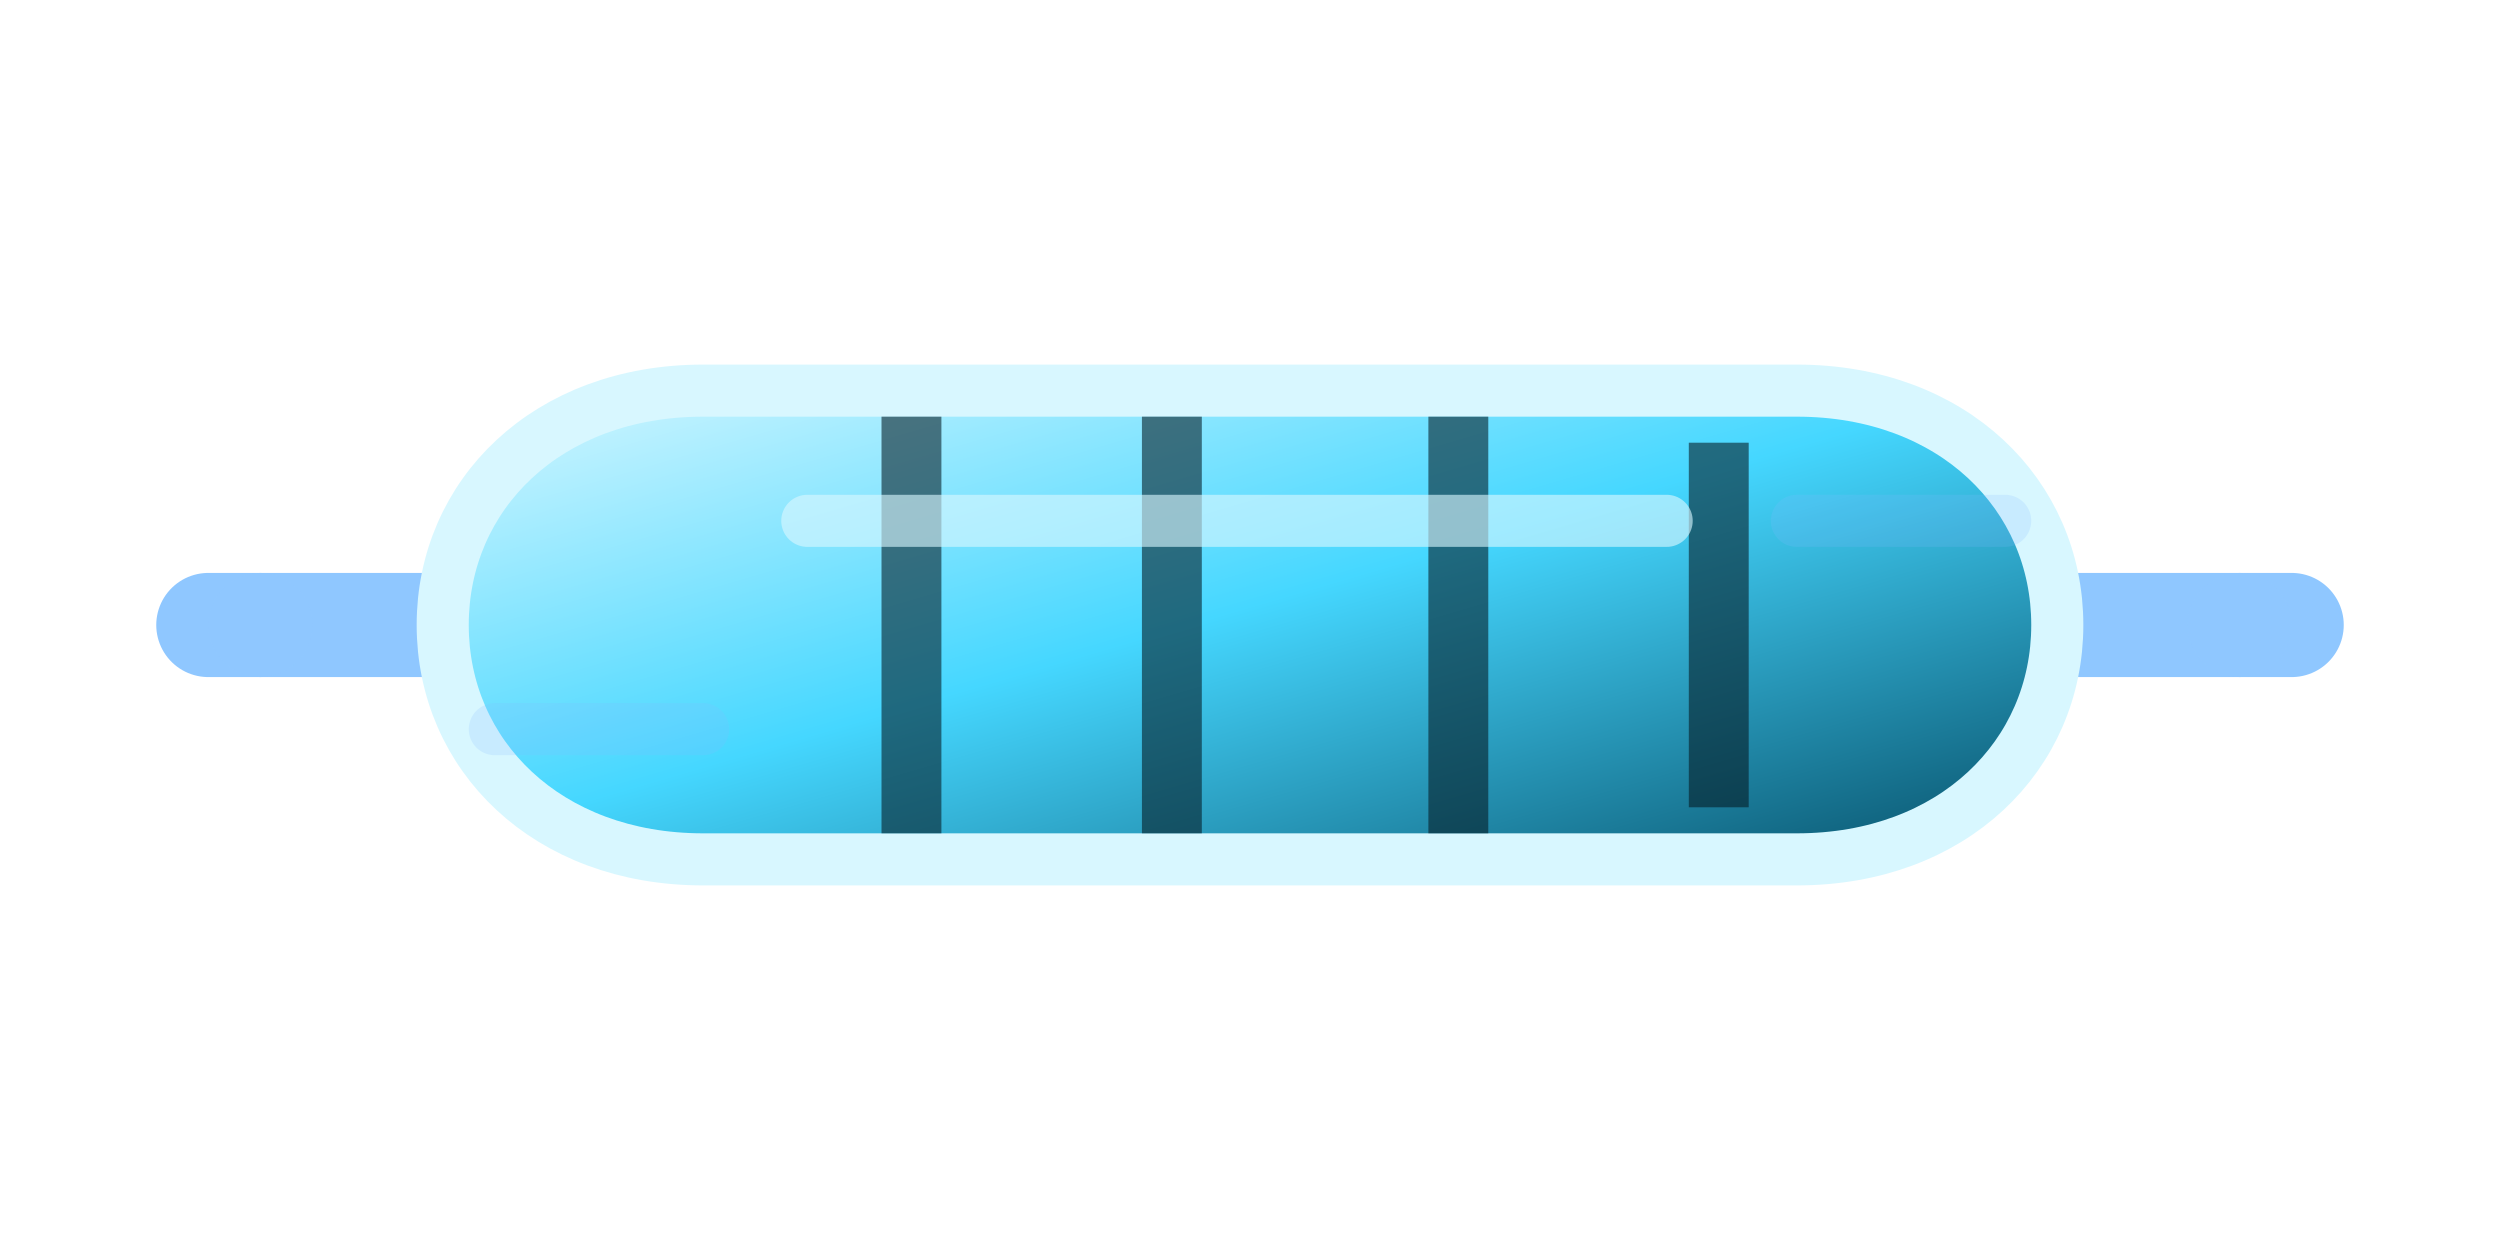
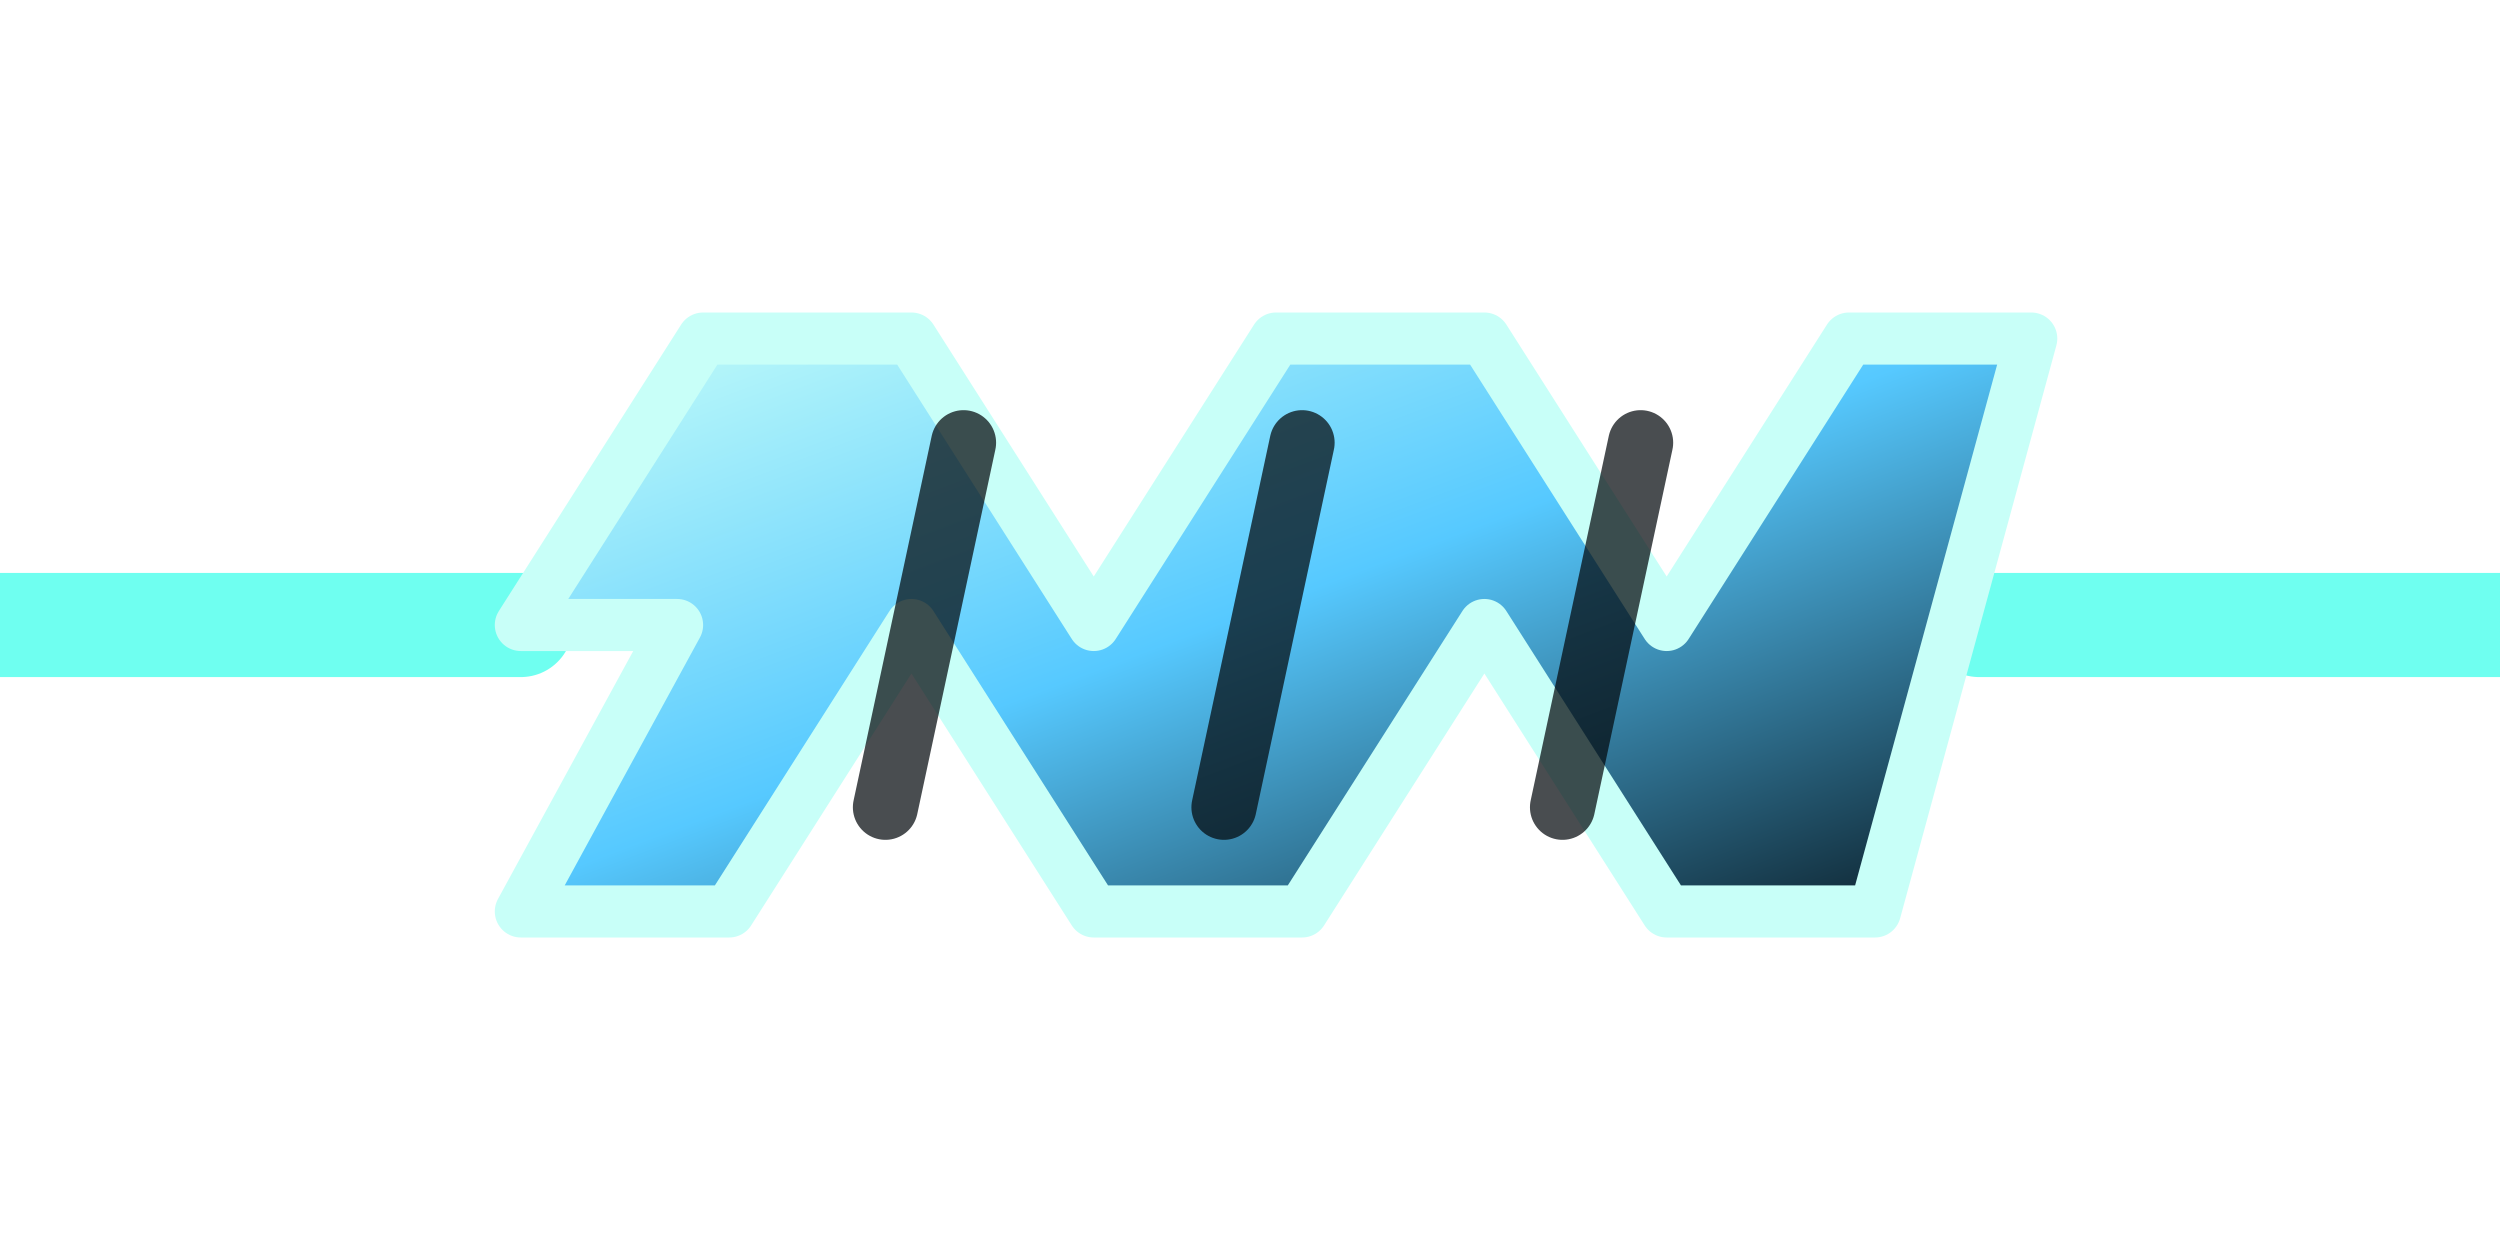
- <svg xmlns="http://www.w3.org/2000/svg" viewBox="0 0 96 48" role="img" aria-label="Resistor">
+ <svg xmlns="http://www.w3.org/2000/svg" viewBox="0 0 96 48" role="img" aria-label="Resistor" data-component-shape="resistor" data-terminal-left="0 24" data-terminal-right="96 24">
  <defs>
    <linearGradient id="spr-brick-basic-blue-metro-real-normal-body" x1="0" y1="0" x2="1" y2="1">
-       <stop offset="0" stop-color="#d8f7ff" />
-       <stop offset="0.48" stop-color="#45d7ff" />
-       <stop offset="1" stop-color="#064e67" />
+       <stop offset="0" stop-color="#c8fff8" />
+       <stop offset="0.48" stop-color="#56c9ff" />
+       <stop offset="1" stop-color="#07151d" />
    </linearGradient>
+     <radialGradient id="spr-brick-basic-blue-metro-real-normal-glow" cx="50%" cy="50%" r="60%">
+       <stop offset="0" stop-color="#c8fff8" stop-opacity="0.55" />
+       <stop offset="1" stop-color="#56c9ff" stop-opacity="0" />
+     </radialGradient>
  </defs>
-   <path d="M8 24h19M69 24h19" stroke="#8fc7ff" stroke-width="4" stroke-linecap="round" />
-   <path d="M27 15h42c6 0 10 4 10 9s-4 9-10 9H27c-6 0-10-4-10-9s4-9 10-9Z" fill="url(#spr-brick-basic-blue-metro-real-normal-body)" stroke="#d8f7ff" stroke-width="2" />
-   <path d="M35 16v16M45 16v16M56 16v16M66 17v14" stroke="#031923" stroke-width="2.3" opacity=".58" />
-   <path d="M31 20h33" stroke="#d8f7ff" stroke-width="2" stroke-linecap="round" opacity=".62" />
-   <path d="M19 28h8M69 20h8" stroke="#82b8ff2f" stroke-width="2" stroke-linecap="round" />
-   <circle cx="10" cy="24" r="2" fill="#8fc7ff" opacity=".9" />
-   <circle cx="86" cy="24" r="2" fill="#8fc7ff" opacity=".9" />
+   <path d="M0 24H20M76 24H96" fill="none" stroke="#6ffff0" stroke-width="4" stroke-linecap="round" />
+   <path d="M20 24L27 13H35L42 24L49 13H57L64 24L71 13H78L72 35H64L57 24L50 35H42L35 24L28 35H20L26 24Z" fill="url(#spr-brick-basic-blue-metro-real-normal-body)" stroke="#c8fff8" stroke-width="2" stroke-linejoin="round" />
+   <path d="M37 17L34 31M50 17L47 31M63 17L60 31" fill="none" stroke="#03080c" stroke-width="2.5" stroke-linecap="round" opacity="0.72" />
</svg>
